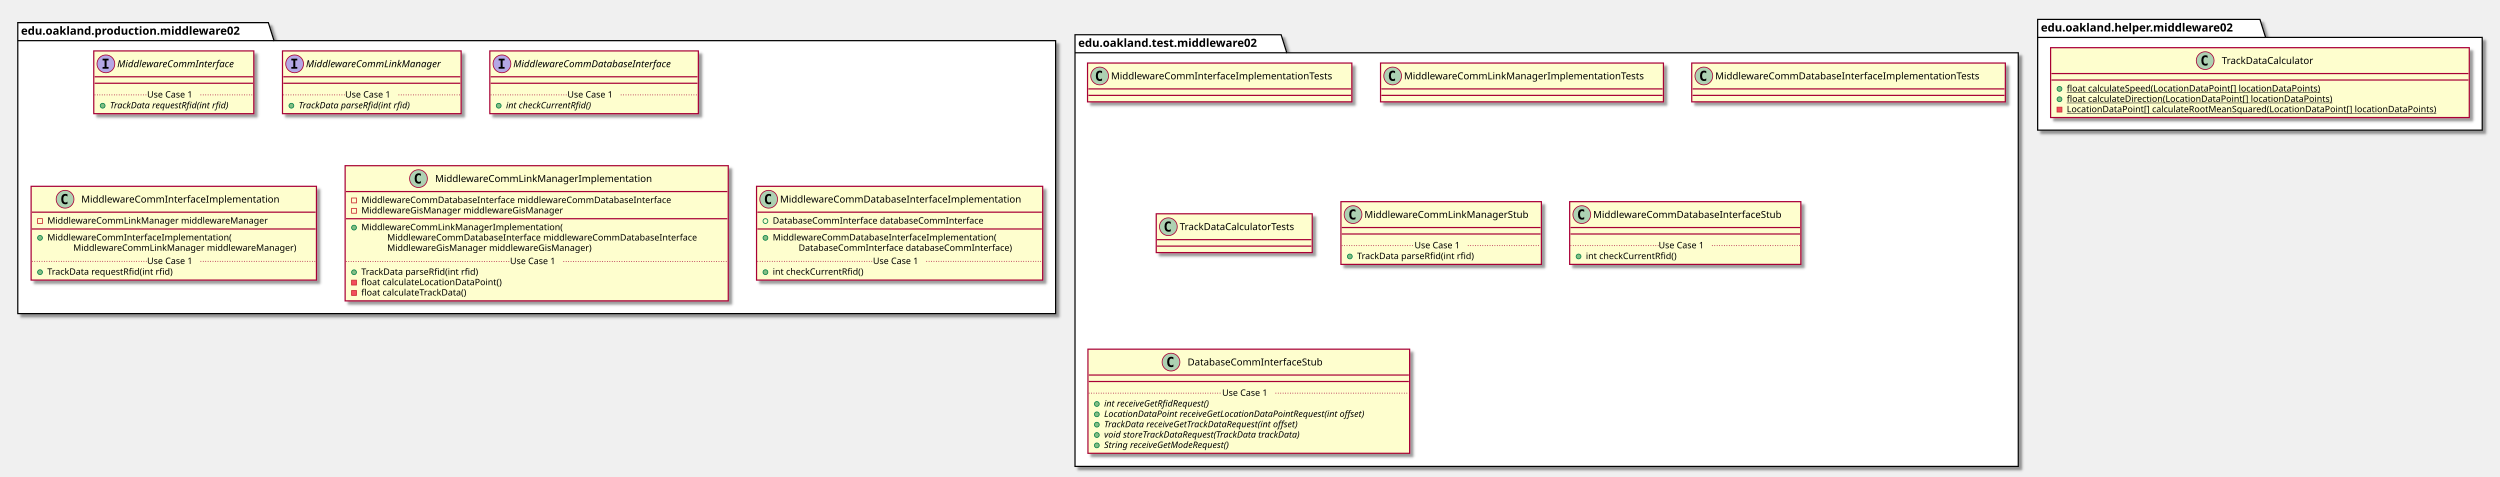
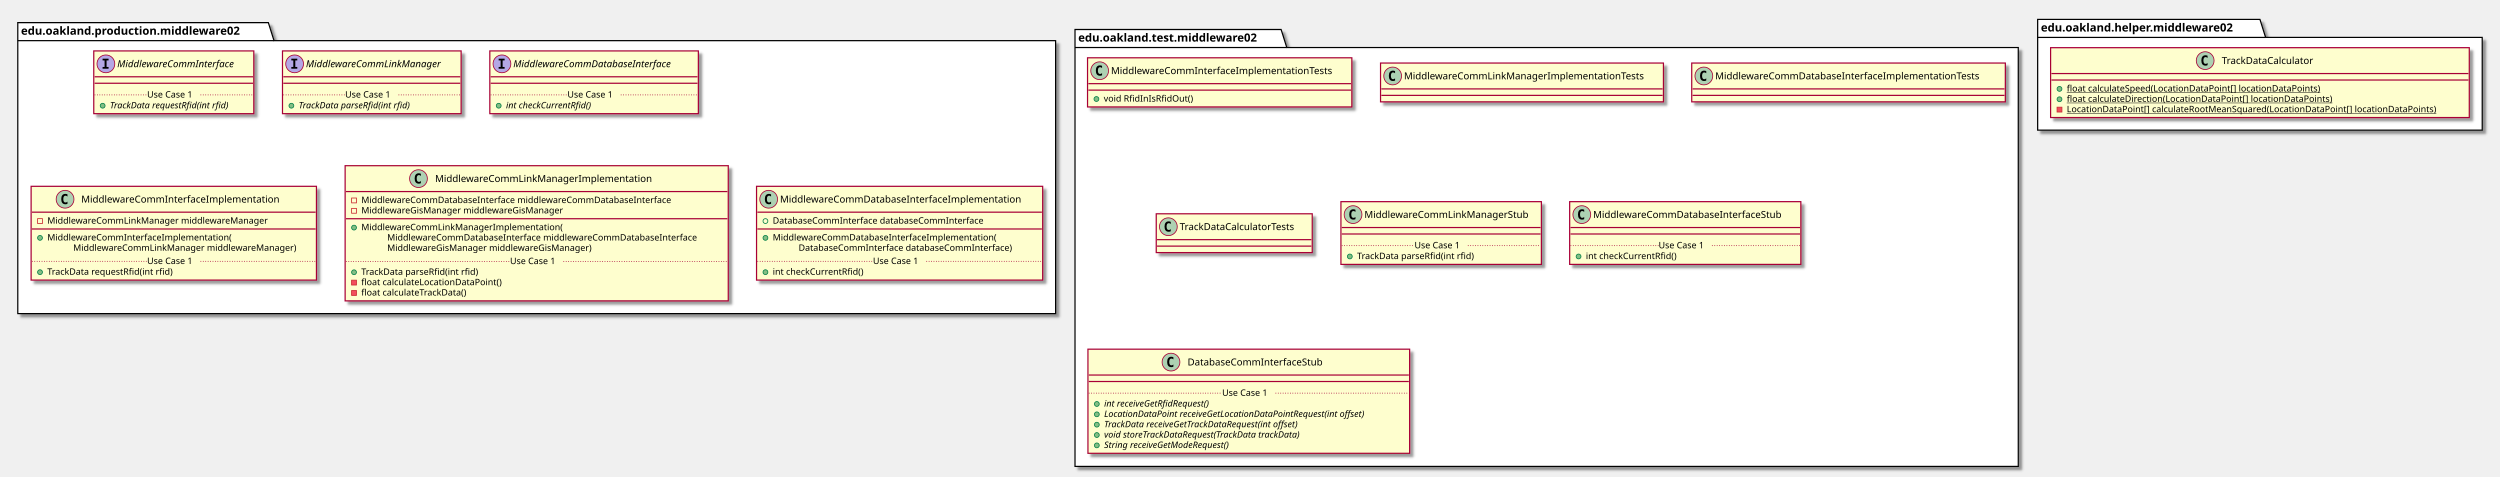
<svg xmlns="http://www.w3.org/2000/svg" contentScriptType="application/ecmascript" contentStyleType="text/css" height="589px" preserveAspectRatio="none" style="width:3093px;height:589px;" version="1.1" viewBox="0 0 3093 589" width="3093px" zoomAndPan="magnify">
  <defs>
-     <filter height="300%" id="f1snv5vlh4ypje" width="300%" x="-1" y="-1">
+     <filter height="300%" id="f19lnxyz0p0kj2" width="300%" x="-1" y="-1">
      <feGaussianBlur result="blurOut" stdDeviation="2.0" />
      <feColorMatrix in="blurOut" result="blurOut2" type="matrix" values="0 0 0 0 0 0 0 0 0 0 0 0 0 0 0 0 0 0 .4 0" />
      <feOffset dx="4.0" dy="4.0" in="blurOut2" result="blurOut3" />
      <feBlend in="SourceGraphic" in2="blurOut3" mode="normal" />
    </filter>
  </defs>
  <g>
-     <polygon fill="#FFFFFF" filter="url(#f1snv5vlh4ypje)" points="22,28,332,28,339,50.297,1306,50.297,1306,388,22,388,22,28" style="stroke: #000000; stroke-width: 1.5;" />
+     <polygon fill="#FFFFFF" filter="url(#f19lnxyz0p0kj2)" points="22,28,332,28,339,50.297,1306,50.297,1306,388,22,388,22,28" style="stroke: #000000; stroke-width: 1.5;" />
    <line style="stroke: #000000; stroke-width: 1.5;" x1="22" x2="339" y1="50.297" y2="50.297" />
    <text fill="#000000" font-family="sans-serif" font-size="14" font-weight="bold" lengthAdjust="spacingAndGlyphs" textLength="304" x="26" y="42.995">edu.oakland.production.middleware02</text>
-     <polygon fill="#FFFFFF" filter="url(#f1snv5vlh4ypje)" points="1330,43,1585,43,1592,65.297,2497,65.297,2497,577,1330,577,1330,43" style="stroke: #000000; stroke-width: 1.5;" />
-     <line style="stroke: #000000; stroke-width: 1.5;" x1="1330" x2="1592" y1="65.297" y2="65.297" />
-     <text fill="#000000" font-family="sans-serif" font-size="14" font-weight="bold" lengthAdjust="spacingAndGlyphs" textLength="249" x="1334" y="57.995">edu.oakland.test.middleware02</text>
-     <polygon fill="#FFFFFF" filter="url(#f1snv5vlh4ypje)" points="2521,24,2796,24,2803,46.297,3071,46.297,3071,161,2521,161,2521,24" style="stroke: #000000; stroke-width: 1.5;" />
+     <polygon fill="#FFFFFF" filter="url(#f19lnxyz0p0kj2)" points="1330,36.5,1585,36.5,1592,58.797,2497,58.797,2497,577,1330,577,1330,36.5" style="stroke: #000000; stroke-width: 1.5;" />
+     <line style="stroke: #000000; stroke-width: 1.5;" x1="1330" x2="1592" y1="58.797" y2="58.797" />
+     <text fill="#000000" font-family="sans-serif" font-size="14" font-weight="bold" lengthAdjust="spacingAndGlyphs" textLength="249" x="1334" y="51.495">edu.oakland.test.middleware02</text>
+     <polygon fill="#FFFFFF" filter="url(#f19lnxyz0p0kj2)" points="2521,24,2796,24,2803,46.297,3071,46.297,3071,161,2521,161,2521,24" style="stroke: #000000; stroke-width: 1.5;" />
    <line style="stroke: #000000; stroke-width: 1.5;" x1="2521" x2="2803" y1="46.297" y2="46.297" />
    <text fill="#000000" font-family="sans-serif" font-size="14" font-weight="bold" lengthAdjust="spacingAndGlyphs" textLength="269" x="2525" y="38.995">edu.oakland.helper.middleware02</text>
-     <rect fill="#FEFECE" filter="url(#f1snv5vlh4ypje)" height="77.609" id="MiddlewareCommInterface" style="stroke: #A80036; stroke-width: 1.5;" width="198" x="116" y="63" />
+     <rect fill="#FEFECE" filter="url(#f19lnxyz0p0kj2)" height="77.609" id="MiddlewareCommInterface" style="stroke: #A80036; stroke-width: 1.5;" width="198" x="116" y="63" />
    <ellipse cx="131" cy="79" fill="#B4A7E5" rx="11" ry="11" style="stroke: #A80036; stroke-width: 1.0;" />
    <path d="M126.922,74.766 L126.922,72.609 L134.312,72.609 L134.312,74.766 L131.844,74.766 L131.844,82.844 L134.312,82.844 L134.312,85 L126.922,85 L126.922,82.844 L129.391,82.844 L129.391,74.766 L126.922,74.766 Z " />
    <text fill="#000000" font-family="sans-serif" font-size="12" font-style="italic" lengthAdjust="spacingAndGlyphs" textLength="166" x="145" y="83.154">MiddlewareCommInterface</text>
    <line style="stroke: #A80036; stroke-width: 1.5;" x1="117" x2="313" y1="95" y2="95" />
    <line style="stroke: #A80036; stroke-width: 1.5;" x1="117" x2="313" y1="103" y2="103" />
    <ellipse cx="127" cy="130.805" fill="#84BE84" rx="3" ry="3" style="stroke: #038048; stroke-width: 1.0;" />
    <text fill="#000000" font-family="sans-serif" font-size="11" font-style="italic" lengthAdjust="spacingAndGlyphs" textLength="171" x="136" y="134.015">TrackData requestRfid(int rfid)</text>
    <line style="stroke: #A80036; stroke-width: 1.0; stroke-dasharray: 1.0,2.0;" x1="117" x2="182" y1="117.402" y2="117.402" />
    <text fill="#000000" font-family="sans-serif" font-size="11" lengthAdjust="spacingAndGlyphs" textLength="66" x="182" y="120.71">Use Case 1</text>
    <line style="stroke: #A80036; stroke-width: 1.0; stroke-dasharray: 1.0,2.0;" x1="248" x2="313" y1="117.402" y2="117.402" />
-     <rect fill="#FEFECE" filter="url(#f1snv5vlh4ypje)" height="77.609" id="MiddlewareCommLinkManager" style="stroke: #A80036; stroke-width: 1.5;" width="221" x="349.5" y="63" />
+     <rect fill="#FEFECE" filter="url(#f19lnxyz0p0kj2)" height="77.609" id="MiddlewareCommLinkManager" style="stroke: #A80036; stroke-width: 1.5;" width="221" x="349.5" y="63" />
    <ellipse cx="364.5" cy="79" fill="#B4A7E5" rx="11" ry="11" style="stroke: #A80036; stroke-width: 1.0;" />
    <path d="M360.422,74.766 L360.422,72.609 L367.812,72.609 L367.812,74.766 L365.344,74.766 L365.344,82.844 L367.812,82.844 L367.812,85 L360.422,85 L360.422,82.844 L362.891,82.844 L362.891,74.766 L360.422,74.766 Z " />
    <text fill="#000000" font-family="sans-serif" font-size="12" font-style="italic" lengthAdjust="spacingAndGlyphs" textLength="189" x="378.5" y="83.154">MiddlewareCommLinkManager</text>
    <line style="stroke: #A80036; stroke-width: 1.5;" x1="350.5" x2="569.5" y1="95" y2="95" />
    <line style="stroke: #A80036; stroke-width: 1.5;" x1="350.5" x2="569.5" y1="103" y2="103" />
    <ellipse cx="360.5" cy="130.805" fill="#84BE84" rx="3" ry="3" style="stroke: #038048; stroke-width: 1.0;" />
    <text fill="#000000" font-family="sans-serif" font-size="11" font-style="italic" lengthAdjust="spacingAndGlyphs" textLength="160" x="369.5" y="134.015">TrackData parseRfid(int rfid)</text>
    <line style="stroke: #A80036; stroke-width: 1.0; stroke-dasharray: 1.0,2.0;" x1="350.5" x2="427" y1="117.402" y2="117.402" />
    <text fill="#000000" font-family="sans-serif" font-size="11" lengthAdjust="spacingAndGlyphs" textLength="66" x="427" y="120.71">Use Case 1</text>
    <line style="stroke: #A80036; stroke-width: 1.0; stroke-dasharray: 1.0,2.0;" x1="493" x2="569.5" y1="117.402" y2="117.402" />
-     <rect fill="#FEFECE" filter="url(#f1snv5vlh4ypje)" height="77.609" id="MiddlewareCommDatabaseInterface" style="stroke: #A80036; stroke-width: 1.5;" width="258" x="606" y="63" />
+     <rect fill="#FEFECE" filter="url(#f19lnxyz0p0kj2)" height="77.609" id="MiddlewareCommDatabaseInterface" style="stroke: #A80036; stroke-width: 1.5;" width="258" x="606" y="63" />
    <ellipse cx="621" cy="79" fill="#B4A7E5" rx="11" ry="11" style="stroke: #A80036; stroke-width: 1.0;" />
    <path d="M616.922,74.766 L616.922,72.609 L624.312,72.609 L624.312,74.766 L621.844,74.766 L621.844,82.844 L624.312,82.844 L624.312,85 L616.922,85 L616.922,82.844 L619.391,82.844 L619.391,74.766 L616.922,74.766 Z " />
    <text fill="#000000" font-family="sans-serif" font-size="12" font-style="italic" lengthAdjust="spacingAndGlyphs" textLength="226" x="635" y="83.154">MiddlewareCommDatabaseInterface</text>
    <line style="stroke: #A80036; stroke-width: 1.5;" x1="607" x2="863" y1="95" y2="95" />
    <line style="stroke: #A80036; stroke-width: 1.5;" x1="607" x2="863" y1="103" y2="103" />
    <ellipse cx="617" cy="130.805" fill="#84BE84" rx="3" ry="3" style="stroke: #038048; stroke-width: 1.0;" />
    <text fill="#000000" font-family="sans-serif" font-size="11" font-style="italic" lengthAdjust="spacingAndGlyphs" textLength="123" x="626" y="134.015">int checkCurrentRfid()</text>
    <line style="stroke: #A80036; stroke-width: 1.0; stroke-dasharray: 1.0,2.0;" x1="607" x2="702" y1="117.402" y2="117.402" />
    <text fill="#000000" font-family="sans-serif" font-size="11" lengthAdjust="spacingAndGlyphs" textLength="66" x="702" y="120.71">Use Case 1</text>
    <line style="stroke: #A80036; stroke-width: 1.0; stroke-dasharray: 1.0,2.0;" x1="768" x2="863" y1="117.402" y2="117.402" />
-     <rect fill="#FEFECE" filter="url(#f1snv5vlh4ypje)" height="116.023" id="MiddlewareCommInterfaceImplementation" style="stroke: #A80036; stroke-width: 1.5;" width="353" x="38.5" y="230.5" />
+     <rect fill="#FEFECE" filter="url(#f19lnxyz0p0kj2)" height="116.023" id="MiddlewareCommInterfaceImplementation" style="stroke: #A80036; stroke-width: 1.5;" width="353" x="38.5" y="230.5" />
    <ellipse cx="80.5" cy="246.5" fill="#ADD1B2" rx="11" ry="11" style="stroke: #A80036; stroke-width: 1.0;" />
    <path d="M83.469,252.141 Q82.891,252.438 82.25,252.578 Q81.609,252.734 80.906,252.734 Q78.406,252.734 77.078,251.094 Q75.766,249.438 75.766,246.312 Q75.766,243.188 77.078,241.531 Q78.406,239.875 80.906,239.875 Q81.609,239.875 82.25,240.031 Q82.906,240.188 83.469,240.484 L83.469,243.203 Q82.844,242.625 82.25,242.359 Q81.656,242.078 81.031,242.078 Q79.688,242.078 79,243.156 Q78.312,244.219 78.312,246.312 Q78.312,248.406 79,249.484 Q79.688,250.547 81.031,250.547 Q81.656,250.547 82.25,250.281 Q82.844,250 83.469,249.422 L83.469,252.141 Z " />
    <text fill="#000000" font-family="sans-serif" font-size="12" lengthAdjust="spacingAndGlyphs" textLength="261" x="100.5" y="250.654">MiddlewareCommInterfaceImplementation</text>
    <line style="stroke: #A80036; stroke-width: 1.5;" x1="39.5" x2="390.5" y1="262.5" y2="262.5" />
    <rect fill="none" height="6" style="stroke: #C82930; stroke-width: 1.0;" width="6" x="46.5" y="270.5" />
    <text fill="#000000" font-family="sans-serif" font-size="11" lengthAdjust="spacingAndGlyphs" textLength="291" x="58.5" y="276.71">MiddlewareCommLinkManager middlewareManager</text>
    <line style="stroke: #A80036; stroke-width: 1.5;" x1="39.5" x2="390.5" y1="283.305" y2="283.305" />
    <ellipse cx="49.5" cy="294.305" fill="#84BE84" rx="3" ry="3" style="stroke: #038048; stroke-width: 1.0;" />
    <text fill="#000000" font-family="sans-serif" font-size="11" lengthAdjust="spacingAndGlyphs" textLength="243" x="58.5" y="297.515">MiddlewareCommInterfaceImplementation(</text>
    <text fill="#000000" font-family="sans-serif" font-size="11" lengthAdjust="spacingAndGlyphs" textLength="295" x="90.5" y="310.32">MiddlewareCommLinkManager middlewareManager)</text>
    <ellipse cx="49.5" cy="336.719" fill="#84BE84" rx="3" ry="3" style="stroke: #038048; stroke-width: 1.0;" />
    <text fill="#000000" font-family="sans-serif" font-size="11" lengthAdjust="spacingAndGlyphs" textLength="171" x="58.5" y="339.929">TrackData requestRfid(int rfid)</text>
    <line style="stroke: #A80036; stroke-width: 1.0; stroke-dasharray: 1.0,2.0;" x1="39.5" x2="182" y1="323.316" y2="323.316" />
    <text fill="#000000" font-family="sans-serif" font-size="11" lengthAdjust="spacingAndGlyphs" textLength="66" x="182" y="326.625">Use Case 1</text>
    <line style="stroke: #A80036; stroke-width: 1.0; stroke-dasharray: 1.0,2.0;" x1="248" x2="390.5" y1="323.316" y2="323.316" />
-     <rect fill="#FEFECE" filter="url(#f1snv5vlh4ypje)" height="167.242" id="MiddlewareCommLinkManagerImplementation" style="stroke: #A80036; stroke-width: 1.5;" width="474" x="427" y="205" />
+     <rect fill="#FEFECE" filter="url(#f19lnxyz0p0kj2)" height="167.242" id="MiddlewareCommLinkManagerImplementation" style="stroke: #A80036; stroke-width: 1.5;" width="474" x="427" y="205" />
    <ellipse cx="517.75" cy="221" fill="#ADD1B2" rx="11" ry="11" style="stroke: #A80036; stroke-width: 1.0;" />
    <path d="M520.719,226.641 Q520.141,226.938 519.5,227.078 Q518.859,227.234 518.156,227.234 Q515.656,227.234 514.328,225.594 Q513.016,223.938 513.016,220.812 Q513.016,217.688 514.328,216.031 Q515.656,214.375 518.156,214.375 Q518.859,214.375 519.5,214.531 Q520.156,214.688 520.719,214.984 L520.719,217.703 Q520.094,217.125 519.5,216.859 Q518.906,216.578 518.281,216.578 Q516.938,216.578 516.25,217.656 Q515.562,218.719 515.562,220.812 Q515.562,222.906 516.25,223.984 Q516.938,225.047 518.281,225.047 Q518.906,225.047 519.5,224.781 Q520.094,224.5 520.719,223.922 L520.719,226.641 Z " />
    <text fill="#000000" font-family="sans-serif" font-size="12" lengthAdjust="spacingAndGlyphs" textLength="284" x="538.25" y="225.154">MiddlewareCommLinkManagerImplementation</text>
    <line style="stroke: #A80036; stroke-width: 1.5;" x1="428" x2="900" y1="237" y2="237" />
    <rect fill="none" height="6" style="stroke: #C82930; stroke-width: 1.0;" width="6" x="435" y="245" />
    <text fill="#000000" font-family="sans-serif" font-size="11" lengthAdjust="spacingAndGlyphs" textLength="416" x="447" y="251.21">MiddlewareCommDatabaseInterface middlewareCommDatabaseInterface</text>
    <rect fill="none" height="6" style="stroke: #C82930; stroke-width: 1.0;" width="6" x="435" y="257.805" />
    <text fill="#000000" font-family="sans-serif" font-size="11" lengthAdjust="spacingAndGlyphs" textLength="270" x="447" y="264.015">MiddlewareGisManager middlewareGisManager</text>
    <line style="stroke: #A80036; stroke-width: 1.5;" x1="428" x2="900" y1="270.609" y2="270.609" />
    <ellipse cx="438" cy="281.609" fill="#84BE84" rx="3" ry="3" style="stroke: #038048; stroke-width: 1.0;" />
    <text fill="#000000" font-family="sans-serif" font-size="11" lengthAdjust="spacingAndGlyphs" textLength="264" x="447" y="284.82">MiddlewareCommLinkManagerImplementation(</text>
    <text fill="#000000" font-family="sans-serif" font-size="11" lengthAdjust="spacingAndGlyphs" textLength="416" x="479" y="297.625">MiddlewareCommDatabaseInterface middlewareCommDatabaseInterface</text>
    <text fill="#000000" font-family="sans-serif" font-size="11" lengthAdjust="spacingAndGlyphs" textLength="274" x="479" y="310.429">MiddlewareGisManager middlewareGisManager)</text>
    <ellipse cx="438" cy="336.828" fill="#84BE84" rx="3" ry="3" style="stroke: #038048; stroke-width: 1.0;" />
    <text fill="#000000" font-family="sans-serif" font-size="11" lengthAdjust="spacingAndGlyphs" textLength="160" x="447" y="340.039">TrackData parseRfid(int rfid)</text>
    <rect fill="#F24D5C" height="6" style="stroke: #C82930; stroke-width: 1.0;" width="6" x="435" y="346.633" />
    <text fill="#000000" font-family="sans-serif" font-size="11" lengthAdjust="spacingAndGlyphs" textLength="188" x="447" y="352.843">float calculateLocationDataPoint()</text>
    <rect fill="#F24D5C" height="6" style="stroke: #C82930; stroke-width: 1.0;" width="6" x="435" y="359.438" />
    <text fill="#000000" font-family="sans-serif" font-size="11" lengthAdjust="spacingAndGlyphs" textLength="144" x="447" y="365.648">float calculateTrackData()</text>
    <line style="stroke: #A80036; stroke-width: 1.0; stroke-dasharray: 1.0,2.0;" x1="428" x2="631" y1="323.426" y2="323.426" />
    <text fill="#000000" font-family="sans-serif" font-size="11" lengthAdjust="spacingAndGlyphs" textLength="66" x="631" y="326.734">Use Case 1</text>
    <line style="stroke: #A80036; stroke-width: 1.0; stroke-dasharray: 1.0,2.0;" x1="697" x2="900" y1="323.426" y2="323.426" />
-     <rect fill="#FEFECE" filter="url(#f1snv5vlh4ypje)" height="116.023" id="MiddlewareCommDatabaseInterfaceImplementation" style="stroke: #A80036; stroke-width: 1.5;" width="354" x="936" y="230.5" />
+     <rect fill="#FEFECE" filter="url(#f19lnxyz0p0kj2)" height="116.023" id="MiddlewareCommDatabaseInterfaceImplementation" style="stroke: #A80036; stroke-width: 1.5;" width="354" x="936" y="230.5" />
    <ellipse cx="951" cy="246.5" fill="#ADD1B2" rx="11" ry="11" style="stroke: #A80036; stroke-width: 1.0;" />
    <path d="M953.969,252.141 Q953.391,252.438 952.75,252.578 Q952.109,252.734 951.406,252.734 Q948.906,252.734 947.578,251.094 Q946.266,249.438 946.266,246.312 Q946.266,243.188 947.578,241.531 Q948.906,239.875 951.406,239.875 Q952.109,239.875 952.75,240.031 Q953.406,240.188 953.969,240.484 L953.969,243.203 Q953.344,242.625 952.75,242.359 Q952.156,242.078 951.531,242.078 Q950.188,242.078 949.5,243.156 Q948.812,244.219 948.812,246.312 Q948.812,248.406 949.5,249.484 Q950.188,250.547 951.531,250.547 Q952.156,250.547 952.75,250.281 Q953.344,250 953.969,249.422 L953.969,252.141 Z " />
    <text fill="#000000" font-family="sans-serif" font-size="12" lengthAdjust="spacingAndGlyphs" textLength="322" x="965" y="250.654">MiddlewareCommDatabaseInterfaceImplementation</text>
    <line style="stroke: #A80036; stroke-width: 1.5;" x1="937" x2="1289" y1="262.5" y2="262.5" />
    <ellipse cx="947" cy="273.5" fill="none" rx="3" ry="3" style="stroke: #038048; stroke-width: 1.0;" />
    <text fill="#000000" font-family="sans-serif" font-size="11" lengthAdjust="spacingAndGlyphs" textLength="285" x="956" y="276.71">DatabaseCommInterface databaseCommInterface</text>
    <line style="stroke: #A80036; stroke-width: 1.5;" x1="937" x2="1289" y1="283.305" y2="283.305" />
    <ellipse cx="947" cy="294.305" fill="#84BE84" rx="3" ry="3" style="stroke: #038048; stroke-width: 1.0;" />
    <text fill="#000000" font-family="sans-serif" font-size="11" lengthAdjust="spacingAndGlyphs" textLength="297" x="956" y="297.515">MiddlewareCommDatabaseInterfaceImplementation(</text>
    <text fill="#000000" font-family="sans-serif" font-size="11" lengthAdjust="spacingAndGlyphs" textLength="289" x="988" y="310.32">DatabaseCommInterface databaseCommInterface)</text>
    <ellipse cx="947" cy="336.719" fill="#84BE84" rx="3" ry="3" style="stroke: #038048; stroke-width: 1.0;" />
    <text fill="#000000" font-family="sans-serif" font-size="11" lengthAdjust="spacingAndGlyphs" textLength="122" x="956" y="339.929">int checkCurrentRfid()</text>
    <line style="stroke: #A80036; stroke-width: 1.0; stroke-dasharray: 1.0,2.0;" x1="937" x2="1080" y1="323.316" y2="323.316" />
    <text fill="#000000" font-family="sans-serif" font-size="11" lengthAdjust="spacingAndGlyphs" textLength="66" x="1080" y="326.625">Use Case 1</text>
    <line style="stroke: #A80036; stroke-width: 1.0; stroke-dasharray: 1.0,2.0;" x1="1146" x2="1289" y1="323.316" y2="323.316" />
-     <rect fill="#FEFECE" filter="url(#f1snv5vlh4ypje)" height="48" id="MiddlewareCommInterfaceImplementationTests" style="stroke: #A80036; stroke-width: 1.5;" width="327" x="1345.5" y="78" />
-     <ellipse cx="1360.5" cy="94" fill="#ADD1B2" rx="11" ry="11" style="stroke: #A80036; stroke-width: 1.0;" />
-     <path d="M1363.469,99.641 Q1362.891,99.938 1362.25,100.078 Q1361.609,100.234 1360.906,100.234 Q1358.406,100.234 1357.078,98.594 Q1355.766,96.938 1355.766,93.812 Q1355.766,90.688 1357.078,89.031 Q1358.406,87.375 1360.906,87.375 Q1361.609,87.375 1362.25,87.531 Q1362.906,87.688 1363.469,87.984 L1363.469,90.703 Q1362.844,90.125 1362.25,89.859 Q1361.656,89.578 1361.031,89.578 Q1359.688,89.578 1359,90.656 Q1358.312,91.719 1358.312,93.812 Q1358.312,95.906 1359,96.984 Q1359.688,98.047 1361.031,98.047 Q1361.656,98.047 1362.25,97.781 Q1362.844,97.5 1363.469,96.922 L1363.469,99.641 Z " />
-     <text fill="#000000" font-family="sans-serif" font-size="12" lengthAdjust="spacingAndGlyphs" textLength="295" x="1374.5" y="98.154">MiddlewareCommInterfaceImplementationTests</text>
-     <line style="stroke: #A80036; stroke-width: 1.5;" x1="1346.5" x2="1671.5" y1="110" y2="110" />
-     <line style="stroke: #A80036; stroke-width: 1.5;" x1="1346.5" x2="1671.5" y1="118" y2="118" />
-     <rect fill="#FEFECE" filter="url(#f1snv5vlh4ypje)" height="48" id="MiddlewareCommLinkManagerImplementationTests" style="stroke: #A80036; stroke-width: 1.5;" width="350" x="1708" y="78" />
+     <rect fill="#FEFECE" filter="url(#f19lnxyz0p0kj2)" height="60.805" id="MiddlewareCommInterfaceImplementationTests" style="stroke: #A80036; stroke-width: 1.5;" width="327" x="1345.5" y="71.5" />
+     <ellipse cx="1360.5" cy="87.5" fill="#ADD1B2" rx="11" ry="11" style="stroke: #A80036; stroke-width: 1.0;" />
+     <path d="M1363.469,93.141 Q1362.891,93.438 1362.25,93.578 Q1361.609,93.734 1360.906,93.734 Q1358.406,93.734 1357.078,92.094 Q1355.766,90.438 1355.766,87.312 Q1355.766,84.188 1357.078,82.531 Q1358.406,80.875 1360.906,80.875 Q1361.609,80.875 1362.25,81.031 Q1362.906,81.188 1363.469,81.484 L1363.469,84.203 Q1362.844,83.625 1362.25,83.359 Q1361.656,83.078 1361.031,83.078 Q1359.688,83.078 1359,84.156 Q1358.312,85.219 1358.312,87.312 Q1358.312,89.406 1359,90.484 Q1359.688,91.547 1361.031,91.547 Q1361.656,91.547 1362.25,91.281 Q1362.844,91 1363.469,90.422 L1363.469,93.141 Z " />
+     <text fill="#000000" font-family="sans-serif" font-size="12" lengthAdjust="spacingAndGlyphs" textLength="295" x="1374.5" y="91.654">MiddlewareCommInterfaceImplementationTests</text>
+     <line style="stroke: #A80036; stroke-width: 1.5;" x1="1346.5" x2="1671.5" y1="103.5" y2="103.5" />
+     <line style="stroke: #A80036; stroke-width: 1.5;" x1="1346.5" x2="1671.5" y1="111.5" y2="111.5" />
+     <ellipse cx="1356.5" cy="122.5" fill="#84BE84" rx="3" ry="3" style="stroke: #038048; stroke-width: 1.0;" />
+     <text fill="#000000" font-family="sans-serif" font-size="11" lengthAdjust="spacingAndGlyphs" textLength="117" x="1365.5" y="125.71">void RfidInIsRfidOut()</text>
+     <rect fill="#FEFECE" filter="url(#f19lnxyz0p0kj2)" height="48" id="MiddlewareCommLinkManagerImplementationTests" style="stroke: #A80036; stroke-width: 1.5;" width="350" x="1708" y="78" />
    <ellipse cx="1723" cy="94" fill="#ADD1B2" rx="11" ry="11" style="stroke: #A80036; stroke-width: 1.0;" />
    <path d="M1725.969,99.641 Q1725.391,99.938 1724.75,100.078 Q1724.109,100.234 1723.406,100.234 Q1720.906,100.234 1719.578,98.594 Q1718.266,96.938 1718.266,93.812 Q1718.266,90.688 1719.578,89.031 Q1720.906,87.375 1723.406,87.375 Q1724.109,87.375 1724.75,87.531 Q1725.406,87.688 1725.969,87.984 L1725.969,90.703 Q1725.344,90.125 1724.75,89.859 Q1724.156,89.578 1723.531,89.578 Q1722.188,89.578 1721.5,90.656 Q1720.812,91.719 1720.812,93.812 Q1720.812,95.906 1721.5,96.984 Q1722.188,98.047 1723.531,98.047 Q1724.156,98.047 1724.75,97.781 Q1725.344,97.5 1725.969,96.922 L1725.969,99.641 Z " />
    <text fill="#000000" font-family="sans-serif" font-size="12" lengthAdjust="spacingAndGlyphs" textLength="318" x="1737" y="98.154">MiddlewareCommLinkManagerImplementationTests</text>
    <line style="stroke: #A80036; stroke-width: 1.5;" x1="1709" x2="2057" y1="110" y2="110" />
    <line style="stroke: #A80036; stroke-width: 1.5;" x1="1709" x2="2057" y1="118" y2="118" />
-     <rect fill="#FEFECE" filter="url(#f1snv5vlh4ypje)" height="48" id="MiddlewareCommDatabaseInterfaceImplementationTests" style="stroke: #A80036; stroke-width: 1.5;" width="388" x="2093" y="78" />
+     <rect fill="#FEFECE" filter="url(#f19lnxyz0p0kj2)" height="48" id="MiddlewareCommDatabaseInterfaceImplementationTests" style="stroke: #A80036; stroke-width: 1.5;" width="388" x="2093" y="78" />
    <ellipse cx="2108" cy="94" fill="#ADD1B2" rx="11" ry="11" style="stroke: #A80036; stroke-width: 1.0;" />
    <path d="M2110.969,99.641 Q2110.391,99.938 2109.75,100.078 Q2109.109,100.234 2108.406,100.234 Q2105.906,100.234 2104.578,98.594 Q2103.266,96.938 2103.266,93.812 Q2103.266,90.688 2104.578,89.031 Q2105.906,87.375 2108.406,87.375 Q2109.109,87.375 2109.75,87.531 Q2110.406,87.688 2110.969,87.984 L2110.969,90.703 Q2110.344,90.125 2109.75,89.859 Q2109.156,89.578 2108.531,89.578 Q2107.188,89.578 2106.5,90.656 Q2105.812,91.719 2105.812,93.812 Q2105.812,95.906 2106.5,96.984 Q2107.188,98.047 2108.531,98.047 Q2109.156,98.047 2109.75,97.781 Q2110.344,97.5 2110.969,96.922 L2110.969,99.641 Z " />
    <text fill="#000000" font-family="sans-serif" font-size="12" lengthAdjust="spacingAndGlyphs" textLength="356" x="2122" y="98.154">MiddlewareCommDatabaseInterfaceImplementationTests</text>
    <line style="stroke: #A80036; stroke-width: 1.5;" x1="2094" x2="2480" y1="110" y2="110" />
    <line style="stroke: #A80036; stroke-width: 1.5;" x1="2094" x2="2480" y1="118" y2="118" />
-     <rect fill="#FEFECE" filter="url(#f1snv5vlh4ypje)" height="48" id="TrackDataCalculatorTests" style="stroke: #A80036; stroke-width: 1.5;" width="193" x="1430.5" y="264.5" />
+     <rect fill="#FEFECE" filter="url(#f19lnxyz0p0kj2)" height="48" id="TrackDataCalculatorTests" style="stroke: #A80036; stroke-width: 1.5;" width="193" x="1430.5" y="264.5" />
    <ellipse cx="1445.5" cy="280.5" fill="#ADD1B2" rx="11" ry="11" style="stroke: #A80036; stroke-width: 1.0;" />
    <path d="M1448.469,286.141 Q1447.891,286.438 1447.25,286.578 Q1446.609,286.734 1445.906,286.734 Q1443.406,286.734 1442.078,285.094 Q1440.766,283.438 1440.766,280.312 Q1440.766,277.188 1442.078,275.531 Q1443.406,273.875 1445.906,273.875 Q1446.609,273.875 1447.25,274.031 Q1447.906,274.188 1448.469,274.484 L1448.469,277.203 Q1447.844,276.625 1447.25,276.359 Q1446.656,276.078 1446.031,276.078 Q1444.688,276.078 1444,277.156 Q1443.312,278.219 1443.312,280.312 Q1443.312,282.406 1444,283.484 Q1444.688,284.547 1446.031,284.547 Q1446.656,284.547 1447.25,284.281 Q1447.844,284 1448.469,283.422 L1448.469,286.141 Z " />
    <text fill="#000000" font-family="sans-serif" font-size="12" lengthAdjust="spacingAndGlyphs" textLength="161" x="1459.5" y="284.654">TrackDataCalculatorTests</text>
    <line style="stroke: #A80036; stroke-width: 1.5;" x1="1431.5" x2="1622.5" y1="296.5" y2="296.5" />
    <line style="stroke: #A80036; stroke-width: 1.5;" x1="1431.5" x2="1622.5" y1="304.5" y2="304.5" />
-     <rect fill="#FEFECE" filter="url(#f1snv5vlh4ypje)" height="77.609" id="MiddlewareCommLinkManagerStub" style="stroke: #A80036; stroke-width: 1.5;" width="248" x="1659" y="249.5" />
+     <rect fill="#FEFECE" filter="url(#f19lnxyz0p0kj2)" height="77.609" id="MiddlewareCommLinkManagerStub" style="stroke: #A80036; stroke-width: 1.5;" width="248" x="1659" y="249.5" />
    <ellipse cx="1674" cy="265.5" fill="#ADD1B2" rx="11" ry="11" style="stroke: #A80036; stroke-width: 1.0;" />
    <path d="M1676.969,271.141 Q1676.391,271.438 1675.75,271.578 Q1675.109,271.734 1674.406,271.734 Q1671.906,271.734 1670.578,270.094 Q1669.266,268.438 1669.266,265.312 Q1669.266,262.188 1670.578,260.531 Q1671.906,258.875 1674.406,258.875 Q1675.109,258.875 1675.75,259.031 Q1676.406,259.188 1676.969,259.484 L1676.969,262.203 Q1676.344,261.625 1675.75,261.359 Q1675.156,261.078 1674.531,261.078 Q1673.188,261.078 1672.5,262.156 Q1671.812,263.219 1671.812,265.312 Q1671.812,267.406 1672.5,268.484 Q1673.188,269.547 1674.531,269.547 Q1675.156,269.547 1675.75,269.281 Q1676.344,269 1676.969,268.422 L1676.969,271.141 Z " />
    <text fill="#000000" font-family="sans-serif" font-size="12" lengthAdjust="spacingAndGlyphs" textLength="216" x="1688" y="269.654">MiddlewareCommLinkManagerStub</text>
    <line style="stroke: #A80036; stroke-width: 1.5;" x1="1660" x2="1906" y1="281.5" y2="281.5" />
    <line style="stroke: #A80036; stroke-width: 1.5;" x1="1660" x2="1906" y1="289.5" y2="289.5" />
    <ellipse cx="1670" cy="317.305" fill="#84BE84" rx="3" ry="3" style="stroke: #038048; stroke-width: 1.0;" />
    <text fill="#000000" font-family="sans-serif" font-size="11" lengthAdjust="spacingAndGlyphs" textLength="160" x="1679" y="320.515">TrackData parseRfid(int rfid)</text>
    <line style="stroke: #A80036; stroke-width: 1.0; stroke-dasharray: 1.0,2.0;" x1="1660" x2="1750" y1="303.902" y2="303.902" />
    <text fill="#000000" font-family="sans-serif" font-size="11" lengthAdjust="spacingAndGlyphs" textLength="66" x="1750" y="307.21">Use Case 1</text>
    <line style="stroke: #A80036; stroke-width: 1.0; stroke-dasharray: 1.0,2.0;" x1="1816" x2="1906" y1="303.902" y2="303.902" />
-     <rect fill="#FEFECE" filter="url(#f1snv5vlh4ypje)" height="77.609" id="MiddlewareCommDatabaseInterfaceStub" style="stroke: #A80036; stroke-width: 1.5;" width="286" x="1942" y="249.5" />
+     <rect fill="#FEFECE" filter="url(#f19lnxyz0p0kj2)" height="77.609" id="MiddlewareCommDatabaseInterfaceStub" style="stroke: #A80036; stroke-width: 1.5;" width="286" x="1942" y="249.5" />
    <ellipse cx="1957" cy="265.5" fill="#ADD1B2" rx="11" ry="11" style="stroke: #A80036; stroke-width: 1.0;" />
    <path d="M1959.969,271.141 Q1959.391,271.438 1958.75,271.578 Q1958.109,271.734 1957.406,271.734 Q1954.906,271.734 1953.578,270.094 Q1952.266,268.438 1952.266,265.312 Q1952.266,262.188 1953.578,260.531 Q1954.906,258.875 1957.406,258.875 Q1958.109,258.875 1958.75,259.031 Q1959.406,259.188 1959.969,259.484 L1959.969,262.203 Q1959.344,261.625 1958.75,261.359 Q1958.156,261.078 1957.531,261.078 Q1956.188,261.078 1955.5,262.156 Q1954.812,263.219 1954.812,265.312 Q1954.812,267.406 1955.5,268.484 Q1956.188,269.547 1957.531,269.547 Q1958.156,269.547 1958.75,269.281 Q1959.344,269 1959.969,268.422 L1959.969,271.141 Z " />
    <text fill="#000000" font-family="sans-serif" font-size="12" lengthAdjust="spacingAndGlyphs" textLength="254" x="1971" y="269.654">MiddlewareCommDatabaseInterfaceStub</text>
    <line style="stroke: #A80036; stroke-width: 1.5;" x1="1943" x2="2227" y1="281.5" y2="281.5" />
    <line style="stroke: #A80036; stroke-width: 1.5;" x1="1943" x2="2227" y1="289.5" y2="289.5" />
    <ellipse cx="1953" cy="317.305" fill="#84BE84" rx="3" ry="3" style="stroke: #038048; stroke-width: 1.0;" />
    <text fill="#000000" font-family="sans-serif" font-size="11" lengthAdjust="spacingAndGlyphs" textLength="122" x="1962" y="320.515">int checkCurrentRfid()</text>
    <line style="stroke: #A80036; stroke-width: 1.0; stroke-dasharray: 1.0,2.0;" x1="1943" x2="2052" y1="303.902" y2="303.902" />
    <text fill="#000000" font-family="sans-serif" font-size="11" lengthAdjust="spacingAndGlyphs" textLength="66" x="2052" y="307.21">Use Case 1</text>
    <line style="stroke: #A80036; stroke-width: 1.0; stroke-dasharray: 1.0,2.0;" x1="2118" x2="2227" y1="303.902" y2="303.902" />
-     <rect fill="#FEFECE" filter="url(#f1snv5vlh4ypje)" height="128.828" id="DatabaseCommInterfaceStub" style="stroke: #A80036; stroke-width: 1.5;" width="398" x="1346" y="432" />
+     <rect fill="#FEFECE" filter="url(#f19lnxyz0p0kj2)" height="128.828" id="DatabaseCommInterfaceStub" style="stroke: #A80036; stroke-width: 1.5;" width="398" x="1346" y="432" />
    <ellipse cx="1448.75" cy="448" fill="#ADD1B2" rx="11" ry="11" style="stroke: #A80036; stroke-width: 1.0;" />
    <path d="M1451.719,453.641 Q1451.141,453.938 1450.5,454.078 Q1449.859,454.234 1449.156,454.234 Q1446.656,454.234 1445.328,452.594 Q1444.016,450.938 1444.016,447.812 Q1444.016,444.688 1445.328,443.031 Q1446.656,441.375 1449.156,441.375 Q1449.859,441.375 1450.5,441.531 Q1451.156,441.688 1451.719,441.984 L1451.719,444.703 Q1451.094,444.125 1450.5,443.859 Q1449.906,443.578 1449.281,443.578 Q1447.938,443.578 1447.25,444.656 Q1446.562,445.719 1446.562,447.812 Q1446.562,449.906 1447.25,450.984 Q1447.938,452.047 1449.281,452.047 Q1449.906,452.047 1450.5,451.781 Q1451.094,451.5 1451.719,450.922 L1451.719,453.641 Z " />
    <text fill="#000000" font-family="sans-serif" font-size="12" lengthAdjust="spacingAndGlyphs" textLength="184" x="1469.25" y="452.154">DatabaseCommInterfaceStub</text>
    <line style="stroke: #A80036; stroke-width: 1.5;" x1="1347" x2="1743" y1="464" y2="464" />
    <line style="stroke: #A80036; stroke-width: 1.5;" x1="1347" x2="1743" y1="472" y2="472" />
    <ellipse cx="1357" cy="499.805" fill="#84BE84" rx="3" ry="3" style="stroke: #038048; stroke-width: 1.0;" />
    <text fill="#000000" font-family="sans-serif" font-size="11" font-style="italic" lengthAdjust="spacingAndGlyphs" textLength="156" x="1366" y="503.015">int receiveGetRfidRequest()</text>
    <ellipse cx="1357" cy="512.609" fill="#84BE84" rx="3" ry="3" style="stroke: #038048; stroke-width: 1.0;" />
    <text fill="#000000" font-family="sans-serif" font-size="11" font-style="italic" lengthAdjust="spacingAndGlyphs" textLength="372" x="1366" y="515.82">LocationDataPoint receiveGetLocationDataPointRequest(int offset)</text>
    <ellipse cx="1357" cy="525.414" fill="#84BE84" rx="3" ry="3" style="stroke: #038048; stroke-width: 1.0;" />
    <text fill="#000000" font-family="sans-serif" font-size="11" font-style="italic" lengthAdjust="spacingAndGlyphs" textLength="284" x="1366" y="528.625">TrackData receiveGetTrackDataRequest(int offset)</text>
    <ellipse cx="1357" cy="538.219" fill="#84BE84" rx="3" ry="3" style="stroke: #038048; stroke-width: 1.0;" />
    <text fill="#000000" font-family="sans-serif" font-size="11" font-style="italic" lengthAdjust="spacingAndGlyphs" textLength="283" x="1366" y="541.429">void storeTrackDataRequest(TrackData trackData)</text>
    <ellipse cx="1357" cy="551.023" fill="#84BE84" rx="3" ry="3" style="stroke: #038048; stroke-width: 1.0;" />
    <text fill="#000000" font-family="sans-serif" font-size="11" font-style="italic" lengthAdjust="spacingAndGlyphs" textLength="183" x="1366" y="554.234">String receiveGetModeRequest()</text>
    <line style="stroke: #A80036; stroke-width: 1.0; stroke-dasharray: 1.0,2.0;" x1="1347" x2="1512" y1="486.402" y2="486.402" />
    <text fill="#000000" font-family="sans-serif" font-size="11" lengthAdjust="spacingAndGlyphs" textLength="66" x="1512" y="489.71">Use Case 1</text>
    <line style="stroke: #A80036; stroke-width: 1.0; stroke-dasharray: 1.0,2.0;" x1="1578" x2="1743" y1="486.402" y2="486.402" />
-     <rect fill="#FEFECE" filter="url(#f1snv5vlh4ypje)" height="86.414" id="TrackDataCalculator" style="stroke: #A80036; stroke-width: 1.5;" width="518" x="2537" y="59" />
+     <rect fill="#FEFECE" filter="url(#f19lnxyz0p0kj2)" height="86.414" id="TrackDataCalculator" style="stroke: #A80036; stroke-width: 1.5;" width="518" x="2537" y="59" />
    <ellipse cx="2728.25" cy="75" fill="#ADD1B2" rx="11" ry="11" style="stroke: #A80036; stroke-width: 1.0;" />
    <path d="M2731.219,80.641 Q2730.641,80.938 2730,81.078 Q2729.359,81.234 2728.656,81.234 Q2726.156,81.234 2724.828,79.594 Q2723.516,77.938 2723.516,74.812 Q2723.516,71.688 2724.828,70.031 Q2726.156,68.375 2728.656,68.375 Q2729.359,68.375 2730,68.531 Q2730.656,68.688 2731.219,68.984 L2731.219,71.703 Q2730.594,71.125 2730,70.859 Q2729.406,70.578 2728.781,70.578 Q2727.438,70.578 2726.75,71.656 Q2726.062,72.719 2726.062,74.812 Q2726.062,76.906 2726.75,77.984 Q2727.438,79.047 2728.781,79.047 Q2729.406,79.047 2730,78.781 Q2730.594,78.5 2731.219,77.922 L2731.219,80.641 Z " />
    <text fill="#000000" font-family="sans-serif" font-size="12" lengthAdjust="spacingAndGlyphs" textLength="127" x="2748.75" y="79.154">TrackDataCalculator</text>
    <line style="stroke: #A80036; stroke-width: 1.5;" x1="2538" x2="3054" y1="91" y2="91" />
    <line style="stroke: #A80036; stroke-width: 1.5;" x1="2538" x2="3054" y1="99" y2="99" />
    <ellipse cx="2548" cy="110" fill="#84BE84" rx="3" ry="3" style="stroke: #038048; stroke-width: 1.0;" />
    <text fill="#000000" font-family="sans-serif" font-size="11" lengthAdjust="spacingAndGlyphs" text-decoration="underline" textLength="341" x="2557" y="113.21">float calculateSpeed(LocationDataPoint[] locationDataPoints)</text>
    <ellipse cx="2548" cy="122.805" fill="#84BE84" rx="3" ry="3" style="stroke: #038048; stroke-width: 1.0;" />
    <text fill="#000000" font-family="sans-serif" font-size="11" lengthAdjust="spacingAndGlyphs" text-decoration="underline" textLength="355" x="2557" y="126.015">float calculateDirection(LocationDataPoint[] locationDataPoints)</text>
    <rect fill="#F24D5C" height="6" style="stroke: #C82930; stroke-width: 1.0;" width="6" x="2545" y="132.609" />
    <text fill="#000000" font-family="sans-serif" font-size="11" lengthAdjust="spacingAndGlyphs" text-decoration="underline" textLength="492" x="2557" y="138.82">LocationDataPoint[] calculateRootMeanSquared(LocationDataPoint[] locationDataPoints)</text>
  </g>
</svg>
